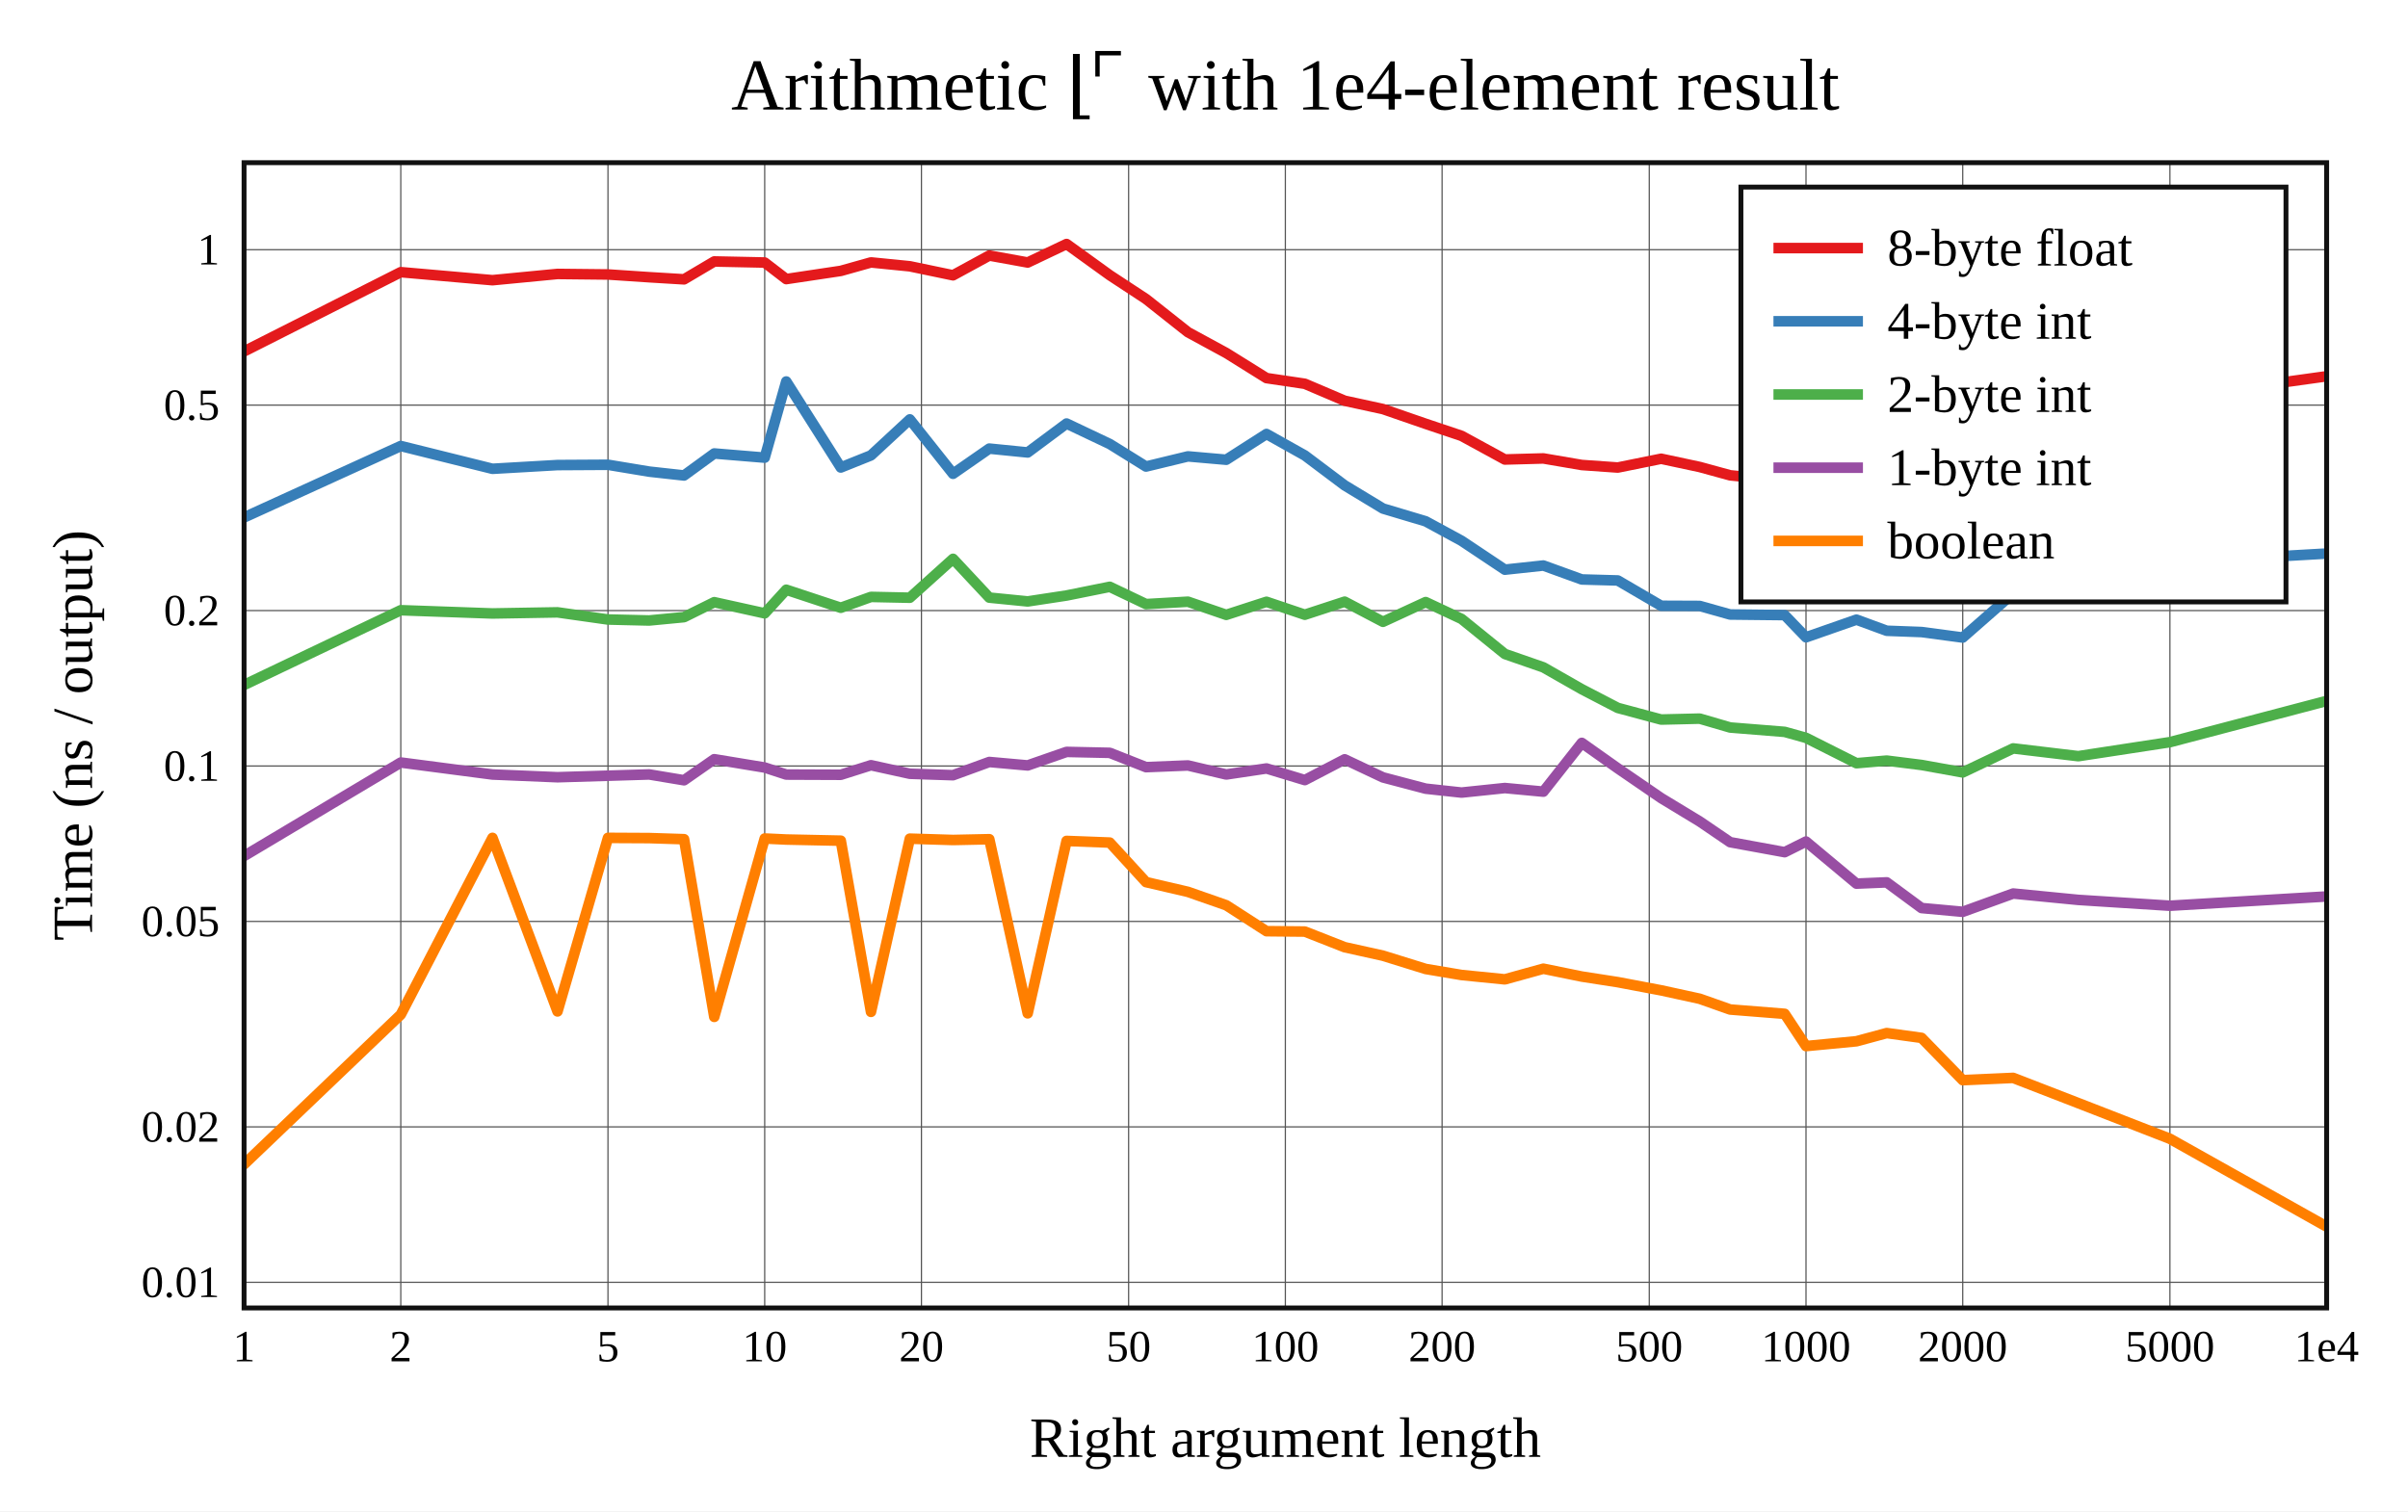
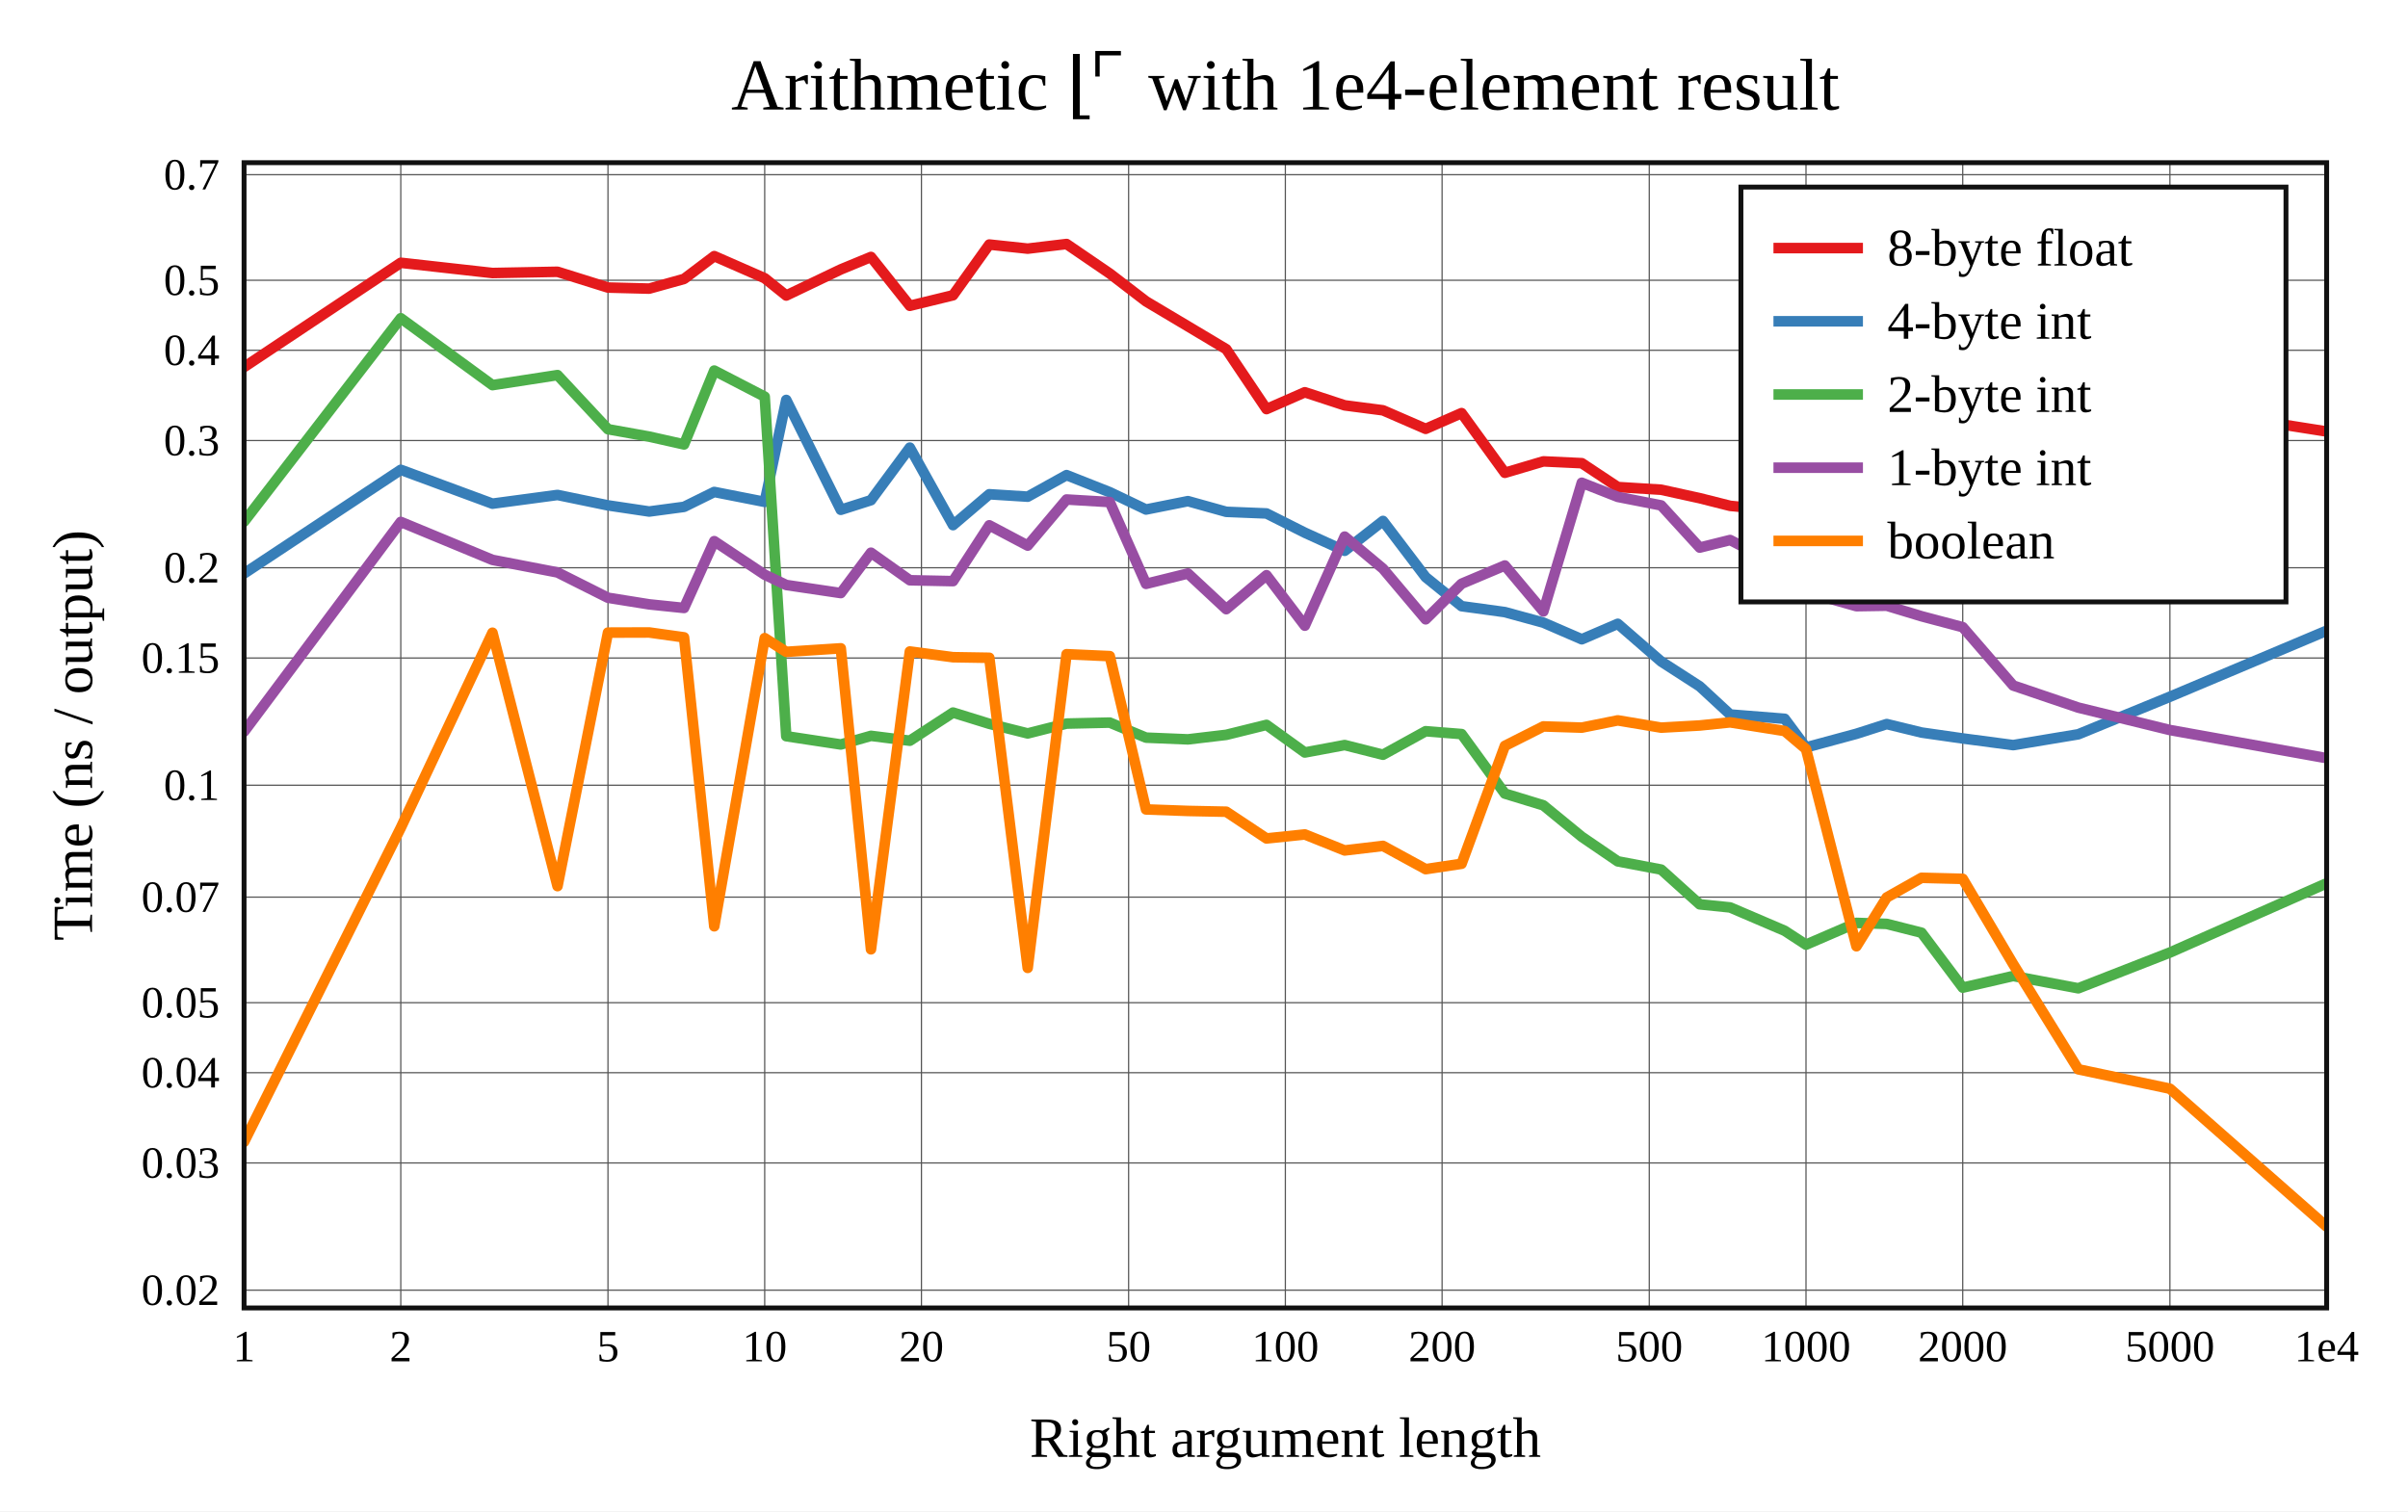
<svg xmlns="http://www.w3.org/2000/svg" viewBox="-60 -40 592 371.6" height="557.4" width="888">
  <g stroke-width="2.6" font-size="14px" text-anchor="middle">
    <defs>
      <clipPath id="clip">
        <rect x="0" y="0" width="512" height="281.6" />
      </clipPath>
    </defs>
    <rect fill="white" x="-60" y="-40" width="592" height="371.6" />
    <text dy="0.33em" font-size="18px" x="256" y="-19">Arithmetic ⌊⌜ with 1e4-element result</text>
    <text dy="0.33em" x="256" y="313.6">Right argument length</text>
    <text dy="0.33em" transform="rotate(-90)" x="-140.8" y="-42">Time (ns / output)</text>
    <g stroke-width="0.3" stroke="#555">
      <path d="M38.532 0v281.6" />
      <path d="M89.468 0v281.6" />
      <path d="M128 0v281.6" />
      <path d="M166.532 0v281.6" />
      <path d="M217.468 0v281.6" />
      <path d="M256 0v281.6" />
      <path d="M294.532 0v281.6" />
      <path d="M345.468 0v281.6" />
      <path d="M384 0v281.6" />
      <path d="M422.532 0v281.6" />
      <path d="M473.468 0v281.6" />
-       <path d="M0 275.297h512" />
-       <path d="M0 237.081h512" />
-       <path d="M0 186.562h512" />
-       <path d="M0 148.346h512" />
-       <path d="M0 110.13h512" />
-       <path d="M0 59.612h512" />
-       <path d="M0 21.396h512" />
+       <path d="M0 277.232h512" />
+       <path d="M0 245.952h512" />
+       <path d="M0 223.759h512" />
+       <path d="M0 206.545h512" />
+       <path d="M0 180.588h512" />
+       <path d="M0 153.072h512" />
+       <path d="M0 121.793h512" />
+       <path d="M0 99.6h512" />
+       <path d="M0 68.32h512" />
+       <path d="M0 46.127h512" />
+       <path d="M0 28.912h512" />
+       <path d="M0 2.955h512" />
    </g>
    <g font-size="11px">
      <text dy="0.33em" x="0" y="291.1">1</text>
      <text dy="0.33em" x="38.532" y="291.1">2</text>
      <text dy="0.33em" x="89.468" y="291.1">5</text>
      <text dy="0.33em" x="128" y="291.1">10</text>
      <text dy="0.33em" x="166.532" y="291.1">20</text>
      <text dy="0.33em" x="217.468" y="291.1">50</text>
      <text dy="0.33em" x="256" y="291.1">100</text>
      <text dy="0.33em" x="294.532" y="291.1">200</text>
      <text dy="0.33em" x="345.468" y="291.1">500</text>
      <text dy="0.33em" x="384" y="291.1">1000</text>
      <text dy="0.33em" x="422.532" y="291.1">2000</text>
      <text dy="0.33em" x="473.468" y="291.1">5000</text>
      <text dy="0.33em" x="512" y="291.1">1e4</text>
      <g text-anchor="end">
-         <text dy="0.33em" x="-6" y="275.297">0.01</text>
-         <text dy="0.33em" x="-6" y="237.081">0.02</text>
-         <text dy="0.33em" x="-6" y="186.562">0.05</text>
-         <text dy="0.33em" x="-6" y="148.346">0.1</text>
-         <text dy="0.33em" x="-6" y="110.13">0.2</text>
-         <text dy="0.33em" x="-6" y="59.612">0.5</text>
-         <text dy="0.33em" x="-6" y="21.396">1</text>
+         <text dy="0.33em" x="-6" y="277.232">0.02</text>
+         <text dy="0.33em" x="-6" y="245.952">0.03</text>
+         <text dy="0.33em" x="-6" y="223.759">0.04</text>
+         <text dy="0.33em" x="-6" y="206.545">0.05</text>
+         <text dy="0.33em" x="-6" y="180.588">0.07</text>
+         <text dy="0.33em" x="-6" y="153.072">0.1</text>
+         <text dy="0.33em" x="-6" y="121.793">0.15</text>
+         <text dy="0.33em" x="-6" y="99.6">0.2</text>
+         <text dy="0.33em" x="-6" y="68.32">0.3</text>
+         <text dy="0.33em" x="-6" y="46.127">0.4</text>
+         <text dy="0.33em" x="-6" y="28.912">0.5</text>
+         <text dy="0.33em" x="-6" y="2.955">0.7</text>
      </g>
    </g>
    <g clip-path="url(#clip)" fill="none" stroke-linecap="round" stroke-linejoin="round">
-       <path stroke="#e41a1c" d="M0 46.403L38.532 26.92L61.072 28.896L77.064 27.358L89.468 27.489L99.603 28.165L108.173 28.683L115.596 24.289L128 24.551L133.298 28.62L146.704 26.61L154.127 24.524L163.68 25.478L174.301 27.69L183.215 22.831L192.659 24.545L202.212 20L212.833 27.665L221.746 33.525L232.053 41.68L241.471 46.797L251.365 52.967L260.791 54.366L270.585 58.537L280.003 60.582L290.498 64.21L299.322 67.173L309.965 72.981L319.43 72.721L328.88 74.338L337.727 74.959L348.392 72.8L357.873 74.826L365.351 76.874L378.757 78.218L384 78.577L396.404 67.798L403.844 67.698L412.408 62.255L422.532 56.875L434.936 58.52L450.94 58.071L473.468 57.873L512 52.518" />
-       <path stroke="#377eb8" d="M0 87.232L38.532 69.666L61.072 75.271L77.064 74.351L89.468 74.28L99.603 75.964L108.173 76.91L115.596 71.503L128 72.528L133.298 53.803L146.704 74.95L154.127 71.972L163.68 63.121L174.301 76.497L183.215 70.304L192.659 71.251L202.212 64.138L212.833 69.176L221.746 74.713L232.053 72.216L241.471 73.042L251.365 66.708L260.791 71.987L270.585 79.348L280.003 85.042L290.498 88.18L299.322 92.973L309.965 100.073L319.43 99.053L328.88 102.479L337.727 102.727L348.392 108.954L357.873 108.994L365.351 111.097L378.757 111.241L384 116.697L396.404 112.361L403.844 115.094L412.408 115.41L422.532 116.761L434.936 105.89L450.94 101.002L473.468 98.311L512 96.108" />
-       <path stroke="#4daf4a" d="M0 128.421L38.532 110.043L61.072 110.841L77.064 110.567L89.468 112.327L99.603 112.566L108.173 111.746L115.596 108.069L128 110.807L133.298 105.005L146.704 109.439L154.127 106.771L163.68 106.971L174.301 97.409L183.215 106.944L192.659 107.881L202.212 106.427L212.833 104.287L221.746 108.537L232.053 107.948L241.471 111.182L251.365 107.972L260.791 111.151L270.585 107.943L280.003 112.889L290.498 108.043L299.322 112.184L309.965 120.801L319.43 124.088L328.88 129.467L337.727 134.062L348.392 136.925L357.873 136.698L365.351 138.881L378.757 139.957L384 141.425L396.404 147.66L403.844 147.021L412.408 148.097L422.532 149.924L434.936 144.02L450.94 145.932L473.468 142.484L512 132.346" />
-       <path stroke="#984ea3" d="M0 170.484L38.532 147.49L61.072 150.438L77.064 151.108L89.468 150.733L99.603 150.423L108.173 151.853L115.596 146.677L128 148.723L133.298 150.451L146.704 150.505L154.127 148.155L163.68 150.253L174.301 150.609L183.215 147.36L192.659 148.204L202.212 144.881L212.833 145.111L221.746 148.629L232.053 148.214L241.471 150.43L251.365 148.953L260.791 151.81L270.585 146.706L280.003 151.15L290.498 153.921L299.322 154.88L309.965 153.768L319.43 154.654L328.88 142.664L337.727 148.924L348.392 156.238L357.873 161.988L365.351 167.08L378.757 169.537L384 166.922L396.404 177.27L403.844 176.957L412.408 183.273L422.532 184.198L434.936 179.705L450.94 181.27L473.468 182.704L512 180.427" />
-       <path stroke="#ff7f00" d="M0 246.294L38.532 209.467L61.072 166.02L77.064 208.69L89.468 166.021L99.603 166.072L108.173 166.344L115.596 210.033L128 166.176L133.298 166.427L146.704 166.71L154.127 208.804L163.68 166.213L174.301 166.54L183.215 166.349L192.659 209.162L202.212 166.773L212.833 167.176L221.746 176.896L232.053 179.294L241.471 182.587L251.365 188.963L260.791 189.057L270.585 192.903L280.003 194.991L290.498 198.253L299.322 199.739L309.965 200.806L319.43 198.19L328.88 200.121L337.727 201.494L348.392 203.513L357.873 205.581L365.351 208.222L378.757 209.285L384 217.215L396.404 216.028L403.844 214.018L412.408 215.197L422.532 225.594L434.936 225.036L450.94 231.239L473.468 240.007L512 261.6" />
+       <path stroke="#e41a1c" d="M0 50.261L38.532 24.612L61.072 27.133L77.064 26.825L89.468 30.705L99.603 30.967L108.173 28.584L115.596 22.975L128 28.407L133.298 32.662L146.704 26.246L154.127 23.18L163.68 35.19L174.301 32.601L183.215 20.13L192.659 21.137L202.212 20L212.833 27.256L221.746 34.097L232.053 40.235L241.471 45.861L251.365 60.589L260.791 56.451L270.585 59.669L280.003 60.891L290.498 65.445L299.322 61.577L309.965 76.255L319.43 73.447L328.88 73.891L337.727 79.755L348.392 80.416L357.873 82.497L365.351 84.382L378.757 85.712L384 85.976L396.404 89.684L403.844 86.846L412.408 89.441L422.532 91.88L434.936 84.378L450.94 64.953L473.468 60.018L512 66.099" />
+       <path stroke="#377eb8" d="M0 101.014L38.532 75.519L61.072 83.843L77.064 81.701L89.468 84.264L99.603 85.774L108.173 84.628L115.596 80.965L128 83.406L133.298 58.341L146.704 85.354L154.127 82.988L163.68 70.062L174.301 89.121L183.215 81.528L192.659 82.125L202.212 76.825L212.833 81.024L221.746 85.281L232.053 83.223L241.471 85.85L251.365 86.247L260.791 90.984L270.585 95.434L280.003 88.094L290.498 101.913L299.322 109.049L309.965 110.508L319.43 113.095L328.88 117.186L337.727 113.385L348.392 122.646L357.873 128.762L365.351 135.682L378.757 136.742L384 143.779L396.404 140.423L403.844 138.036L412.408 140.122L422.532 141.572L434.936 143.211L450.94 140.55L473.468 131.316L512 115.081" />
+       <path stroke="#4daf4a" d="M0 88.275L38.532 38.247L61.072 54.697L77.064 52.23L89.468 65.535L99.603 67.356L108.173 69.279L115.596 51.117L128 57.534L133.298 141.02L146.704 143.053L154.127 140.934L163.68 142.13L174.301 135.208L183.215 137.97L192.659 140.339L202.212 137.917L212.833 137.676L221.746 141.372L232.053 141.798L241.471 140.683L251.365 138.236L260.791 145.027L270.585 143.199L280.003 145.575L290.498 139.795L299.322 140.494L309.965 155.128L319.43 158.02L328.88 165.758L337.727 171.793L348.392 173.815L357.873 182.359L365.351 183.125L378.757 188.86L384 192.277L396.404 186.926L403.844 187.172L412.408 189.344L422.532 202.845L434.936 199.983L450.94 203.008L473.468 194.21L512 177.188" />
+       <path stroke="#984ea3" d="M0 139.908L38.532 88.329L61.072 97.666L77.064 100.754L89.468 106.981L99.603 108.602L108.173 109.488L115.596 93.06L128 101.311L133.298 103.839L146.704 105.829L154.127 95.901L163.68 102.675L174.301 102.892L183.215 89.164L192.659 94.154L202.212 82.818L212.833 83.449L221.746 103.56L232.053 101.014L241.471 109.784L251.365 101.438L260.791 113.842L270.585 91.939L280.003 99.825L290.498 112.277L299.322 103.535L309.965 99.046L319.43 110.34L328.88 78.702L337.727 82.176L348.392 84.269L357.873 94.646L365.351 92.782L378.757 99.716L384 105.539L396.404 109.053L403.844 108.936L412.408 111.53L422.532 114.213L434.936 128.556L450.94 133.99L473.468 139.505L512 146.424" />
+       <path stroke="#ff7f00" d="M0 240.783L38.532 163.537L61.072 115.579L77.064 177.882L89.468 115.545L99.603 115.515L108.173 116.717L115.596 187.757L128 116.903L133.298 120.277L146.704 119.412L154.127 193.419L163.68 120.191L174.301 121.596L183.215 121.74L192.659 197.988L202.212 120.86L212.833 121.334L221.746 159.023L232.053 159.396L241.471 159.588L251.365 166.16L260.791 165.176L270.585 169.109L280.003 167.993L290.498 173.711L299.322 172.386L309.965 143.398L319.43 138.616L328.88 138.913L337.727 137.13L348.392 138.916L357.873 138.387L365.351 137.616L378.757 139.751L384 144.182L396.404 192.669L403.844 180.671L412.408 175.839L422.532 176.091L434.936 197.072L450.94 222.923L473.468 227.695L512 261.6" />
    </g>
    <rect stroke-width="1.2" stroke="#111" fill="none" x="0" y="0" width="512" height="281.6" />
    <g transform="translate(368,6)" text-anchor="start" font-size="13px">
      <rect stroke-width="1.2" stroke="#111" fill="white" x="0" y="0" width="134" height="102" />
      <path stroke="#e41a1c" d="M8 15h22" />
      <path stroke="#377eb8" d="M8 33h22" />
      <path stroke="#4daf4a" d="M8 51h22" />
      <path stroke="#984ea3" d="M8 69h22" />
      <path stroke="#ff7f00" d="M8 87h22" />
      <text dy="0.33em" x="36" y="15">8-byte float</text>
      <text dy="0.33em" x="36" y="33">4-byte int</text>
      <text dy="0.33em" x="36" y="51">2-byte int</text>
      <text dy="0.33em" x="36" y="69">1-byte int</text>
      <text dy="0.33em" x="36" y="87">boolean</text>
    </g>
  </g>
</svg>
